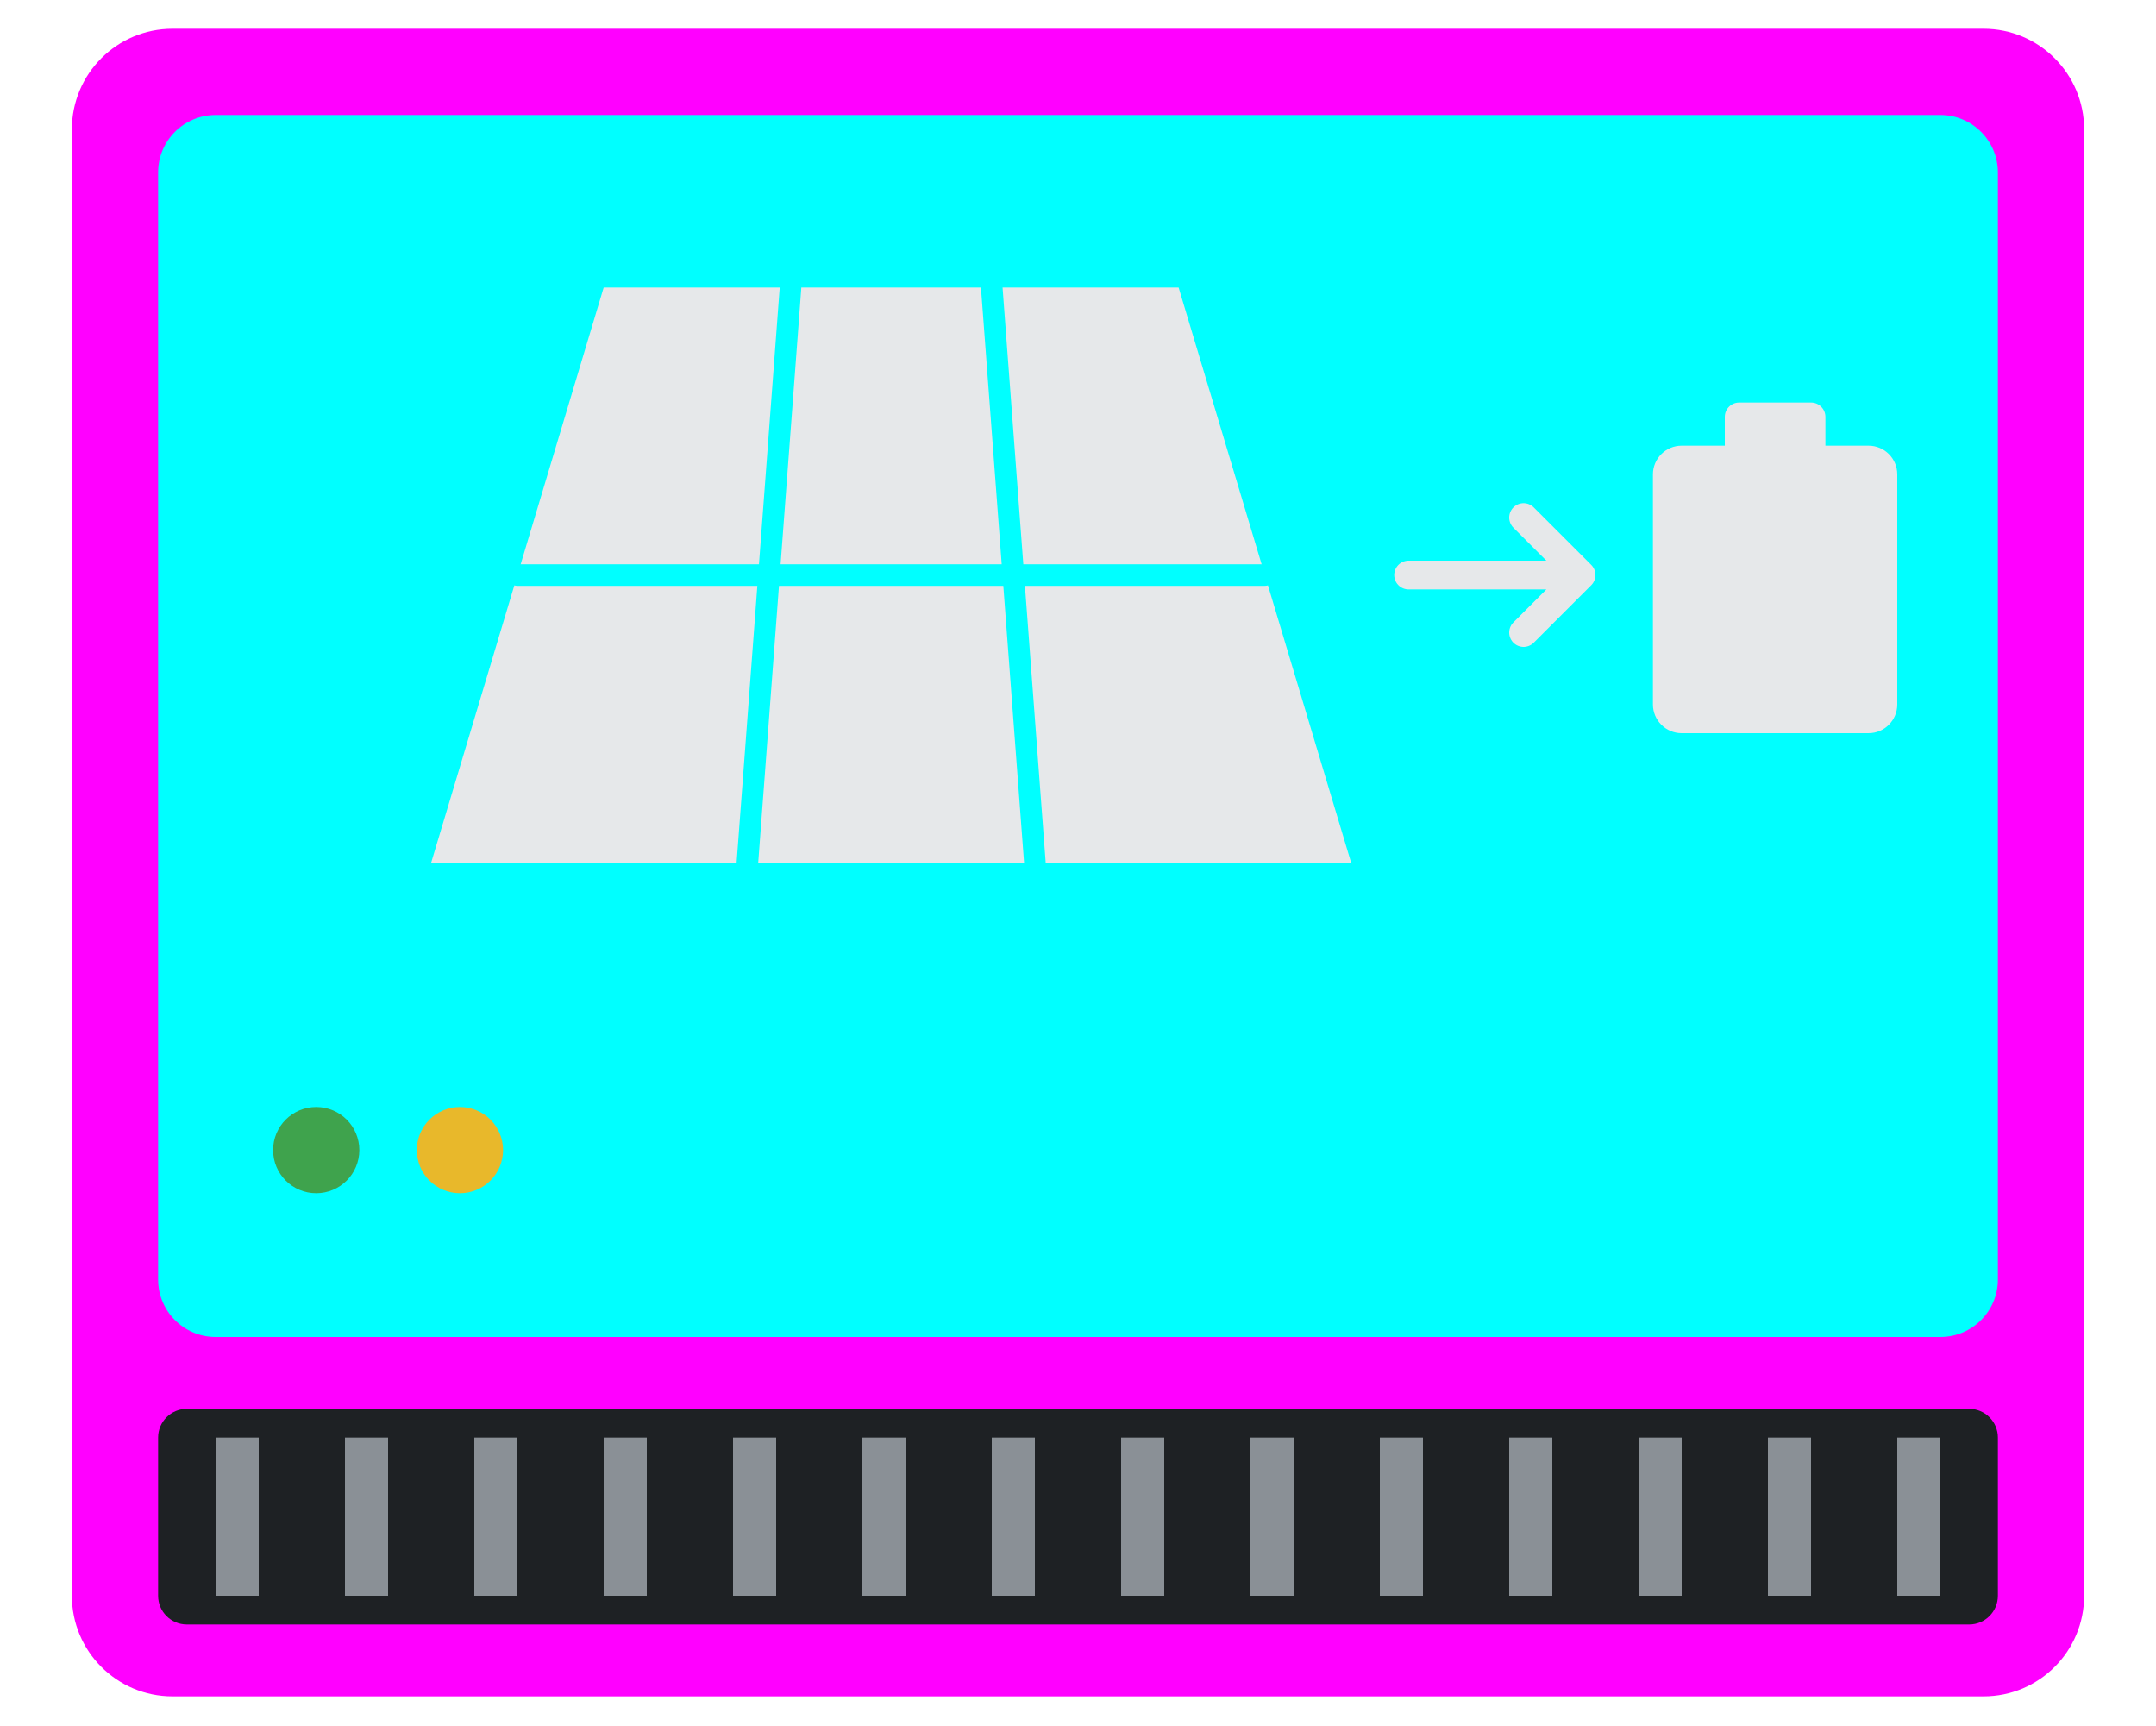
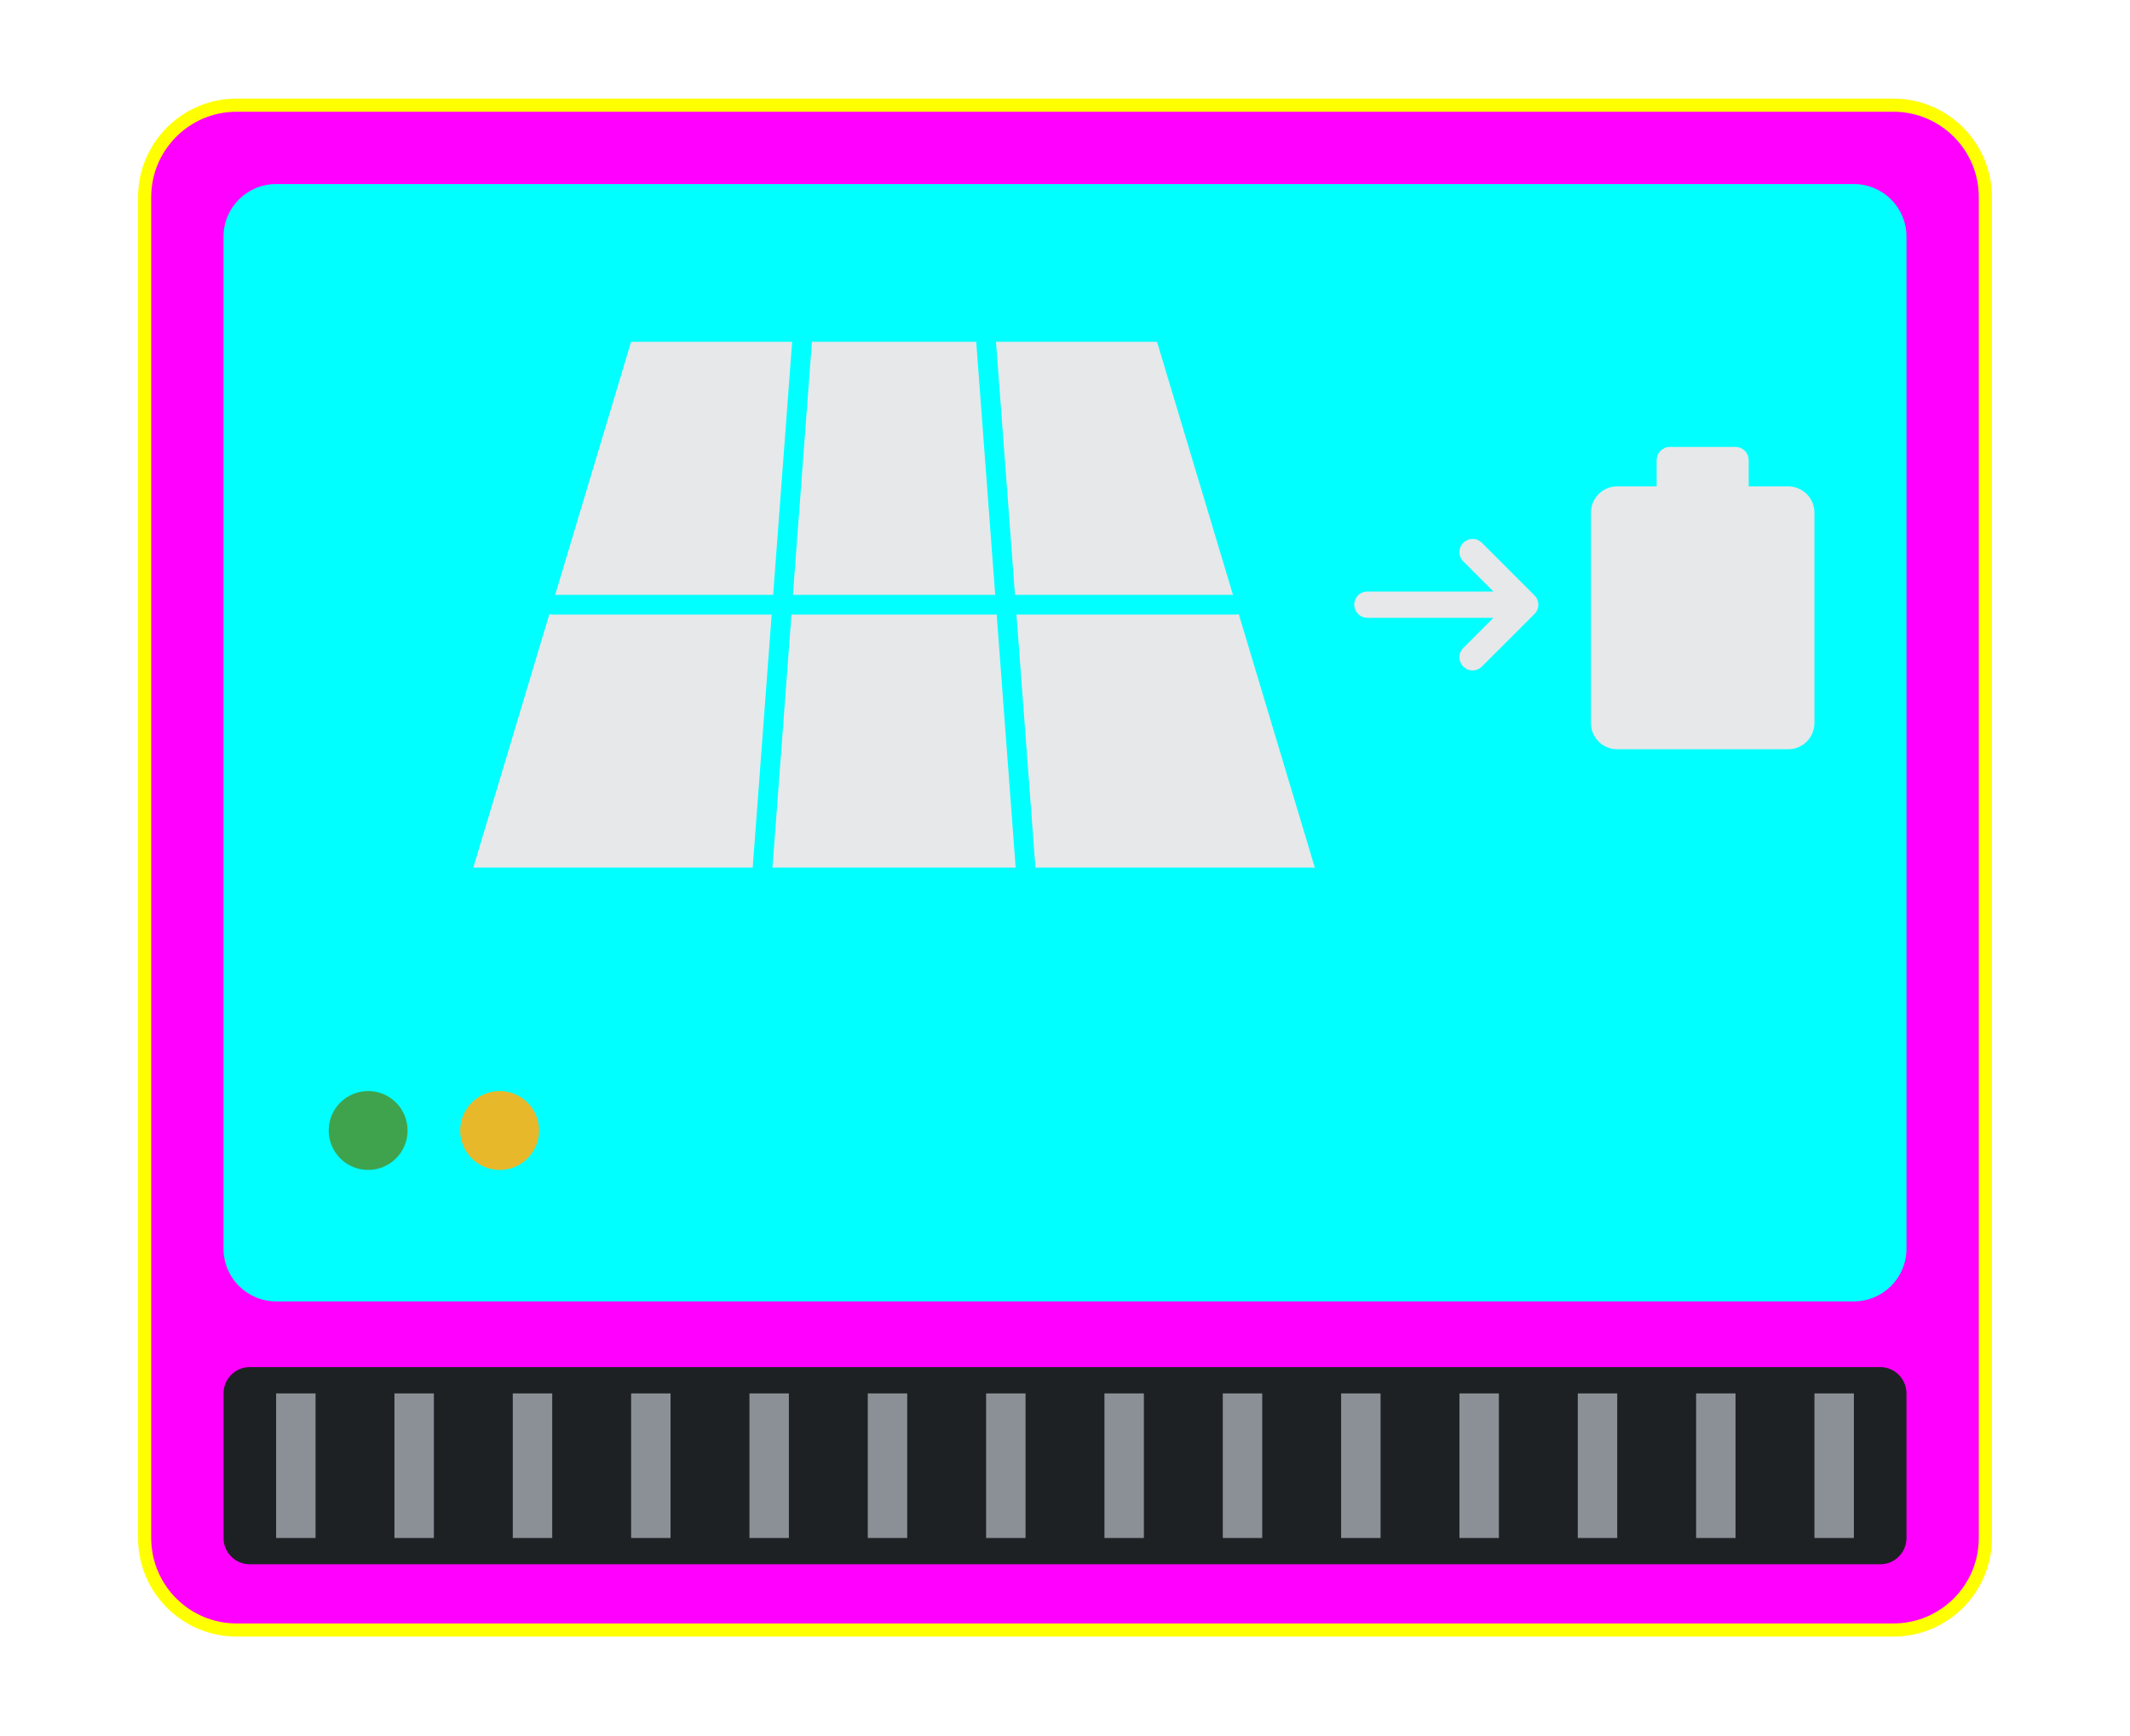
- <svg xmlns="http://www.w3.org/2000/svg" viewBox="0 0 300 240" width="300" height="240">
+ <svg xmlns="http://www.w3.org/2000/svg" viewBox="-12 -12 324 264" width="324" height="264">
  <style>
    .primary { fill: #FF00FF; }
    .secondary { fill: #00FFFF; }
    .lcd { fill: #C9D3C0; }
    .lcdtext { fill: #2A2E2A; font-weight: bold; font-size: 30px; font-family: monospace; }
    .light { fill: #E6E8EA; }
    .key { fill: #8A9096; }
    .dark { fill: #1E2124; }
    .bezel { fill: #2B2E32; }
    .line { fill: none; stroke: #E6E8EA; stroke-width: 4; stroke-linecap: round; stroke-linejoin: round; }
    .dline { fill: none; stroke: #1E2124; stroke-width: 4; stroke-linecap: round; stroke-linejoin: round; }
    .label { fill: #E6E8EA; font-size: 10px; font-family: sans-serif; text-anchor: middle; }
  </style>
-   <rect class="primary" x="10" y="4" width="280" height="232" rx="14" />
+   <rect class="primary" x="10" y="4" stroke="#FFFF00" stroke-width="2" vector-effect="non-scaling-stroke" width="280" height="232" rx="14" />
  <rect class="secondary" x="22" y="16" width="256" height="170" rx="8" />
  <g class="dark">
    <rect x="22" y="196" width="256" height="30" rx="4" />
  </g>
  <g class="key">
    <rect x="30" y="200" width="6" height="22" />
    <rect x="48" y="200" width="6" height="22" />
    <rect x="66" y="200" width="6" height="22" />
    <rect x="84" y="200" width="6" height="22" />
    <rect x="102" y="200" width="6" height="22" />
    <rect x="120" y="200" width="6" height="22" />
    <rect x="138" y="200" width="6" height="22" />
    <rect x="156" y="200" width="6" height="22" />
    <rect x="174" y="200" width="6" height="22" />
    <rect x="192" y="200" width="6" height="22" />
    <rect x="210" y="200" width="6" height="22" />
    <rect x="228" y="200" width="6" height="22" />
    <rect x="246" y="200" width="6" height="22" />
    <rect x="264" y="200" width="6" height="22" />
  </g>
  <path class="light" d="M60 120 L84 40 H164 L188 120 Z" />
  <g class="dline" style="stroke-width:3;stroke:#00FFFF">
    <path d="M72 80 H176 M110 40 L104 120 M138 40 L144 120" />
  </g>
  <path class="line" d="M196 80 h24 m-8 -8 l8 8 l-8 8" />
  <rect class="light" x="230" y="62" width="34" height="40" rx="4" />
  <rect class="light" x="240" y="56" width="14" height="8" rx="2" />
  <circle cx="44" cy="160" r="6" fill="#3FA34D" />
  <circle cx="64" cy="160" r="6" fill="#E8B82B" />
</svg>
